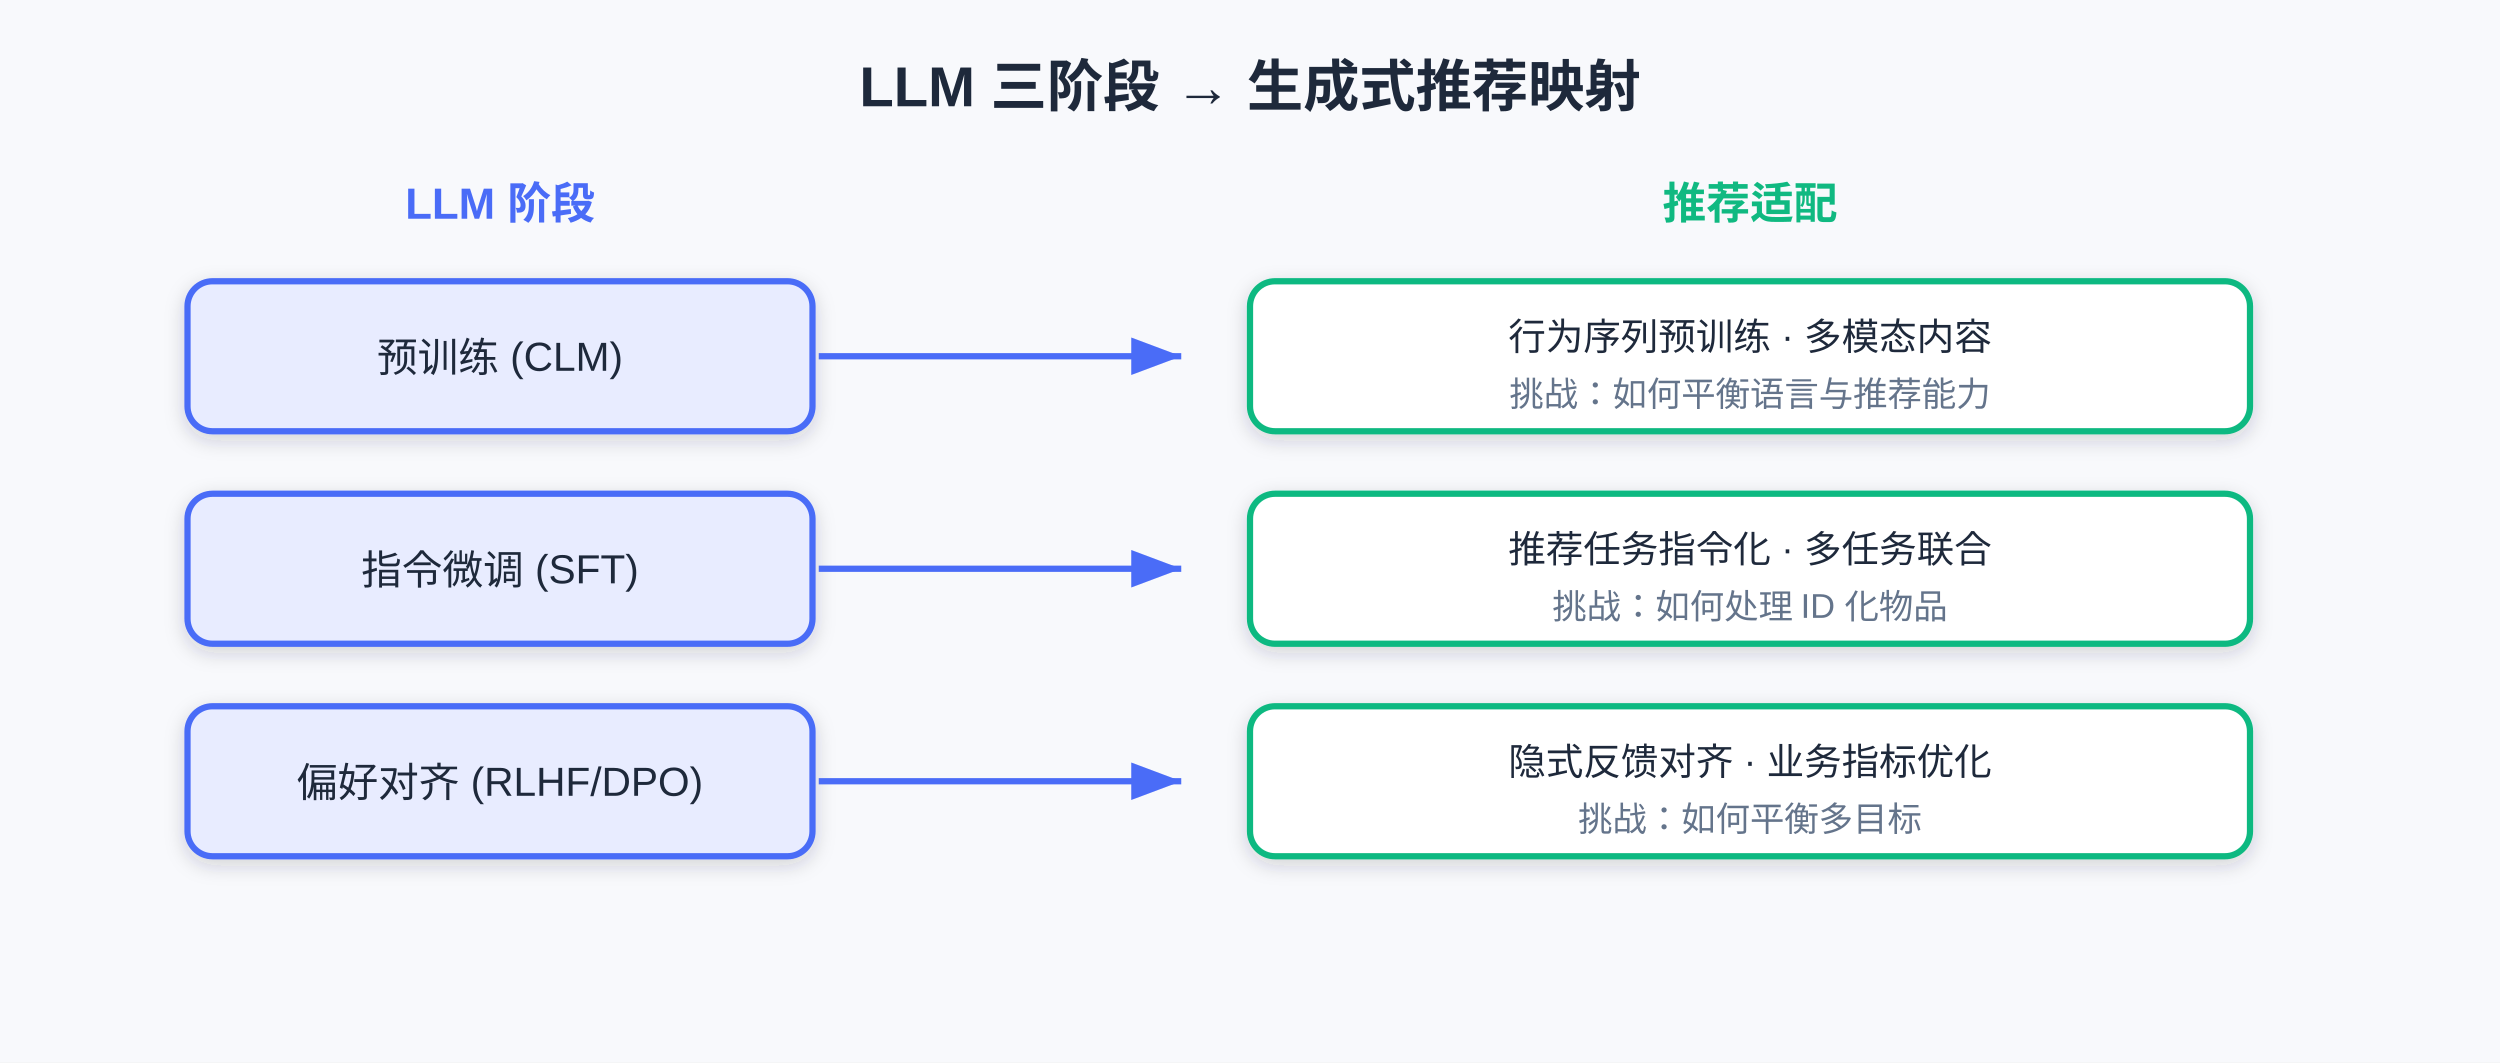
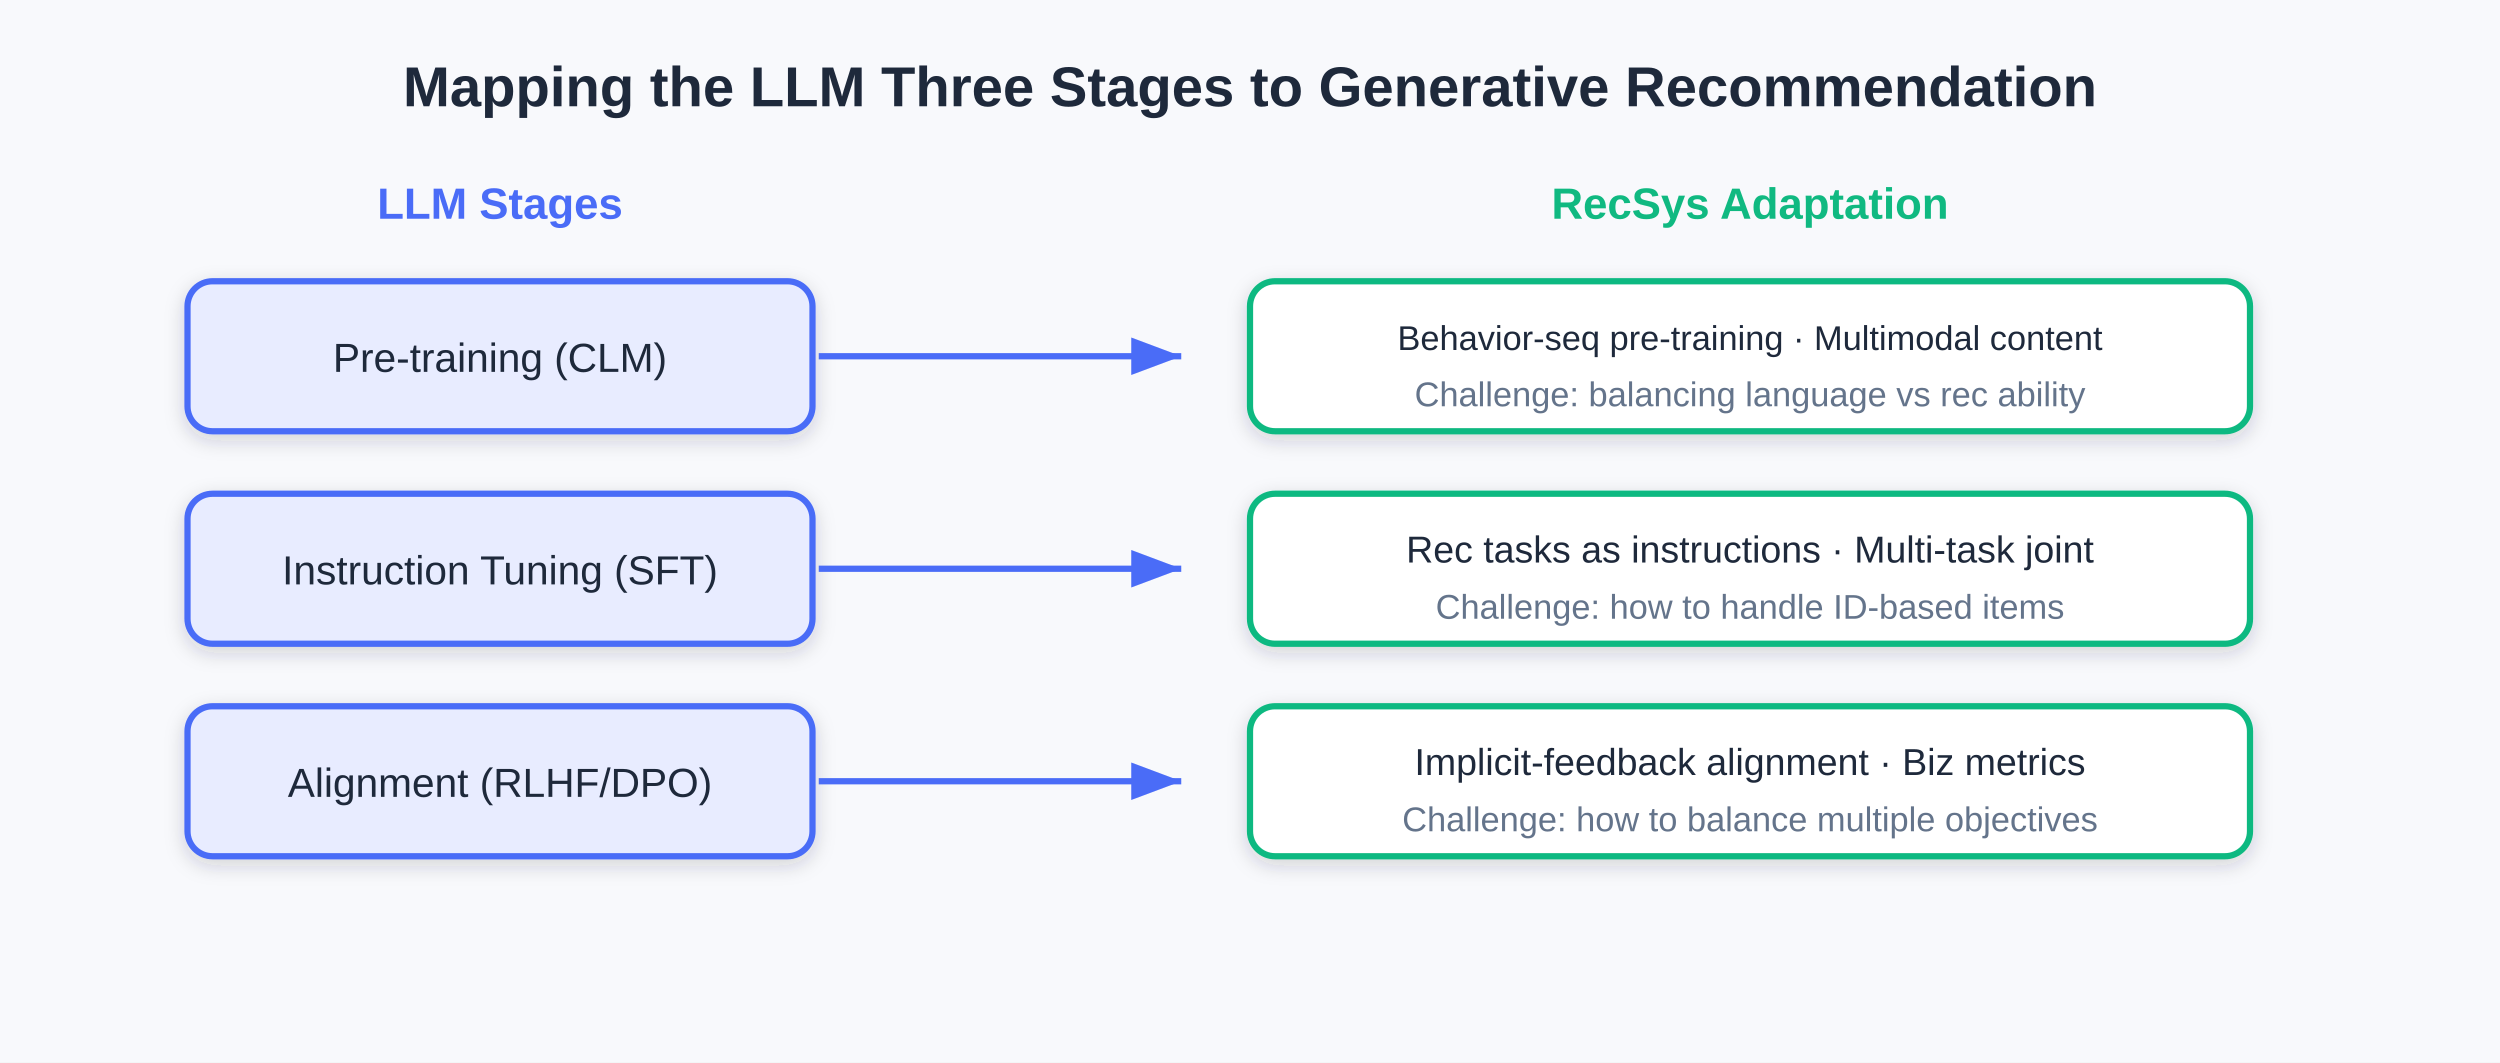
<svg xmlns="http://www.w3.org/2000/svg" viewBox="0 0 800 340" width="800" font-family="Arial, sans-serif">
  <defs>
    <marker id="am" markerWidth="10" markerHeight="10" refX="8" refY="3" orient="auto" markerUnits="strokeWidth">
      <path d="M0,0 L8,3 L0,6 Z" fill="#4A6CF7" />
    </marker>
    <filter id="sm2" x="-20%" y="-20%" width="140%" height="140%">
      <feDropShadow dx="0" dy="2" stdDeviation="3" flood-color="#1e293b" flood-opacity="0.18" />
    </filter>
  </defs>
  <rect width="800" height="340" fill="#f8f9fc" />
-   <text x="400" y="34" text-anchor="middle" font-size="18" font-weight="700" fill="#1e293b">LLM 三阶段 → 生成式推荐映射</text>
-   <text x="160" y="70" text-anchor="middle" font-size="14" font-weight="700" fill="#4A6CF7">LLM 阶段</text>
+   <text x="400" y="34" text-anchor="middle" font-size="18" font-weight="700" fill="#1e293b">Mapping the LLM Three Stages to Generative Recommendation</text>
+   <text x="160" y="70" text-anchor="middle" font-size="14" font-weight="700" fill="#4A6CF7">LLM Stages</text>
  <g text-anchor="middle" font-size="13" fill="#1e293b">
    <rect x="60" y="90" width="200" height="48" rx="8" fill="#e8ecff" stroke="#4A6CF7" stroke-width="2" filter="url(#sm2)" />
-     <text x="160" y="119">预训练 (CLM)</text>
+     <text x="160" y="119">Pre-training (CLM)</text>
    <rect x="60" y="158" width="200" height="48" rx="8" fill="#e8ecff" stroke="#4A6CF7" stroke-width="2" filter="url(#sm2)" />
-     <text x="160" y="187">指令微调 (SFT)</text>
+     <text x="160" y="187">Instruction Tuning (SFT)</text>
    <rect x="60" y="226" width="200" height="48" rx="8" fill="#e8ecff" stroke="#4A6CF7" stroke-width="2" filter="url(#sm2)" />
-     <text x="160" y="255">偏好对齐 (RLHF/DPO)</text>
+     <text x="160" y="255">Alignment (RLHF/DPO)</text>
  </g>
  <line x1="262" y1="114" x2="378" y2="114" stroke="#4A6CF7" stroke-width="2" marker-end="url(#am)" />
  <line x1="262" y1="182" x2="378" y2="182" stroke="#4A6CF7" stroke-width="2" marker-end="url(#am)" />
  <line x1="262" y1="250" x2="378" y2="250" stroke="#4A6CF7" stroke-width="2" marker-end="url(#am)" />
-   <text x="560" y="70" text-anchor="middle" font-size="14" font-weight="700" fill="#10b981">推荐适配</text>
+   <text x="560" y="70" text-anchor="middle" font-size="14" font-weight="700" fill="#10b981">RecSys Adaptation</text>
  <g text-anchor="middle" font-size="12" fill="#1e293b">
    <rect x="400" y="90" width="320" height="48" rx="8" fill="#ffffff" stroke="#10b981" stroke-width="2" filter="url(#sm2)" />
-     <text x="560" y="112">行为序列预训练 · 多模态内容</text>
-     <text x="560" y="130" font-size="11" fill="#64748b">挑战：如何平衡语言与推荐能力</text>
+     <text x="560" y="112" font-size="11">Behavior-seq pre-training · Multimodal content</text>
+     <text x="560" y="130" font-size="11" fill="#64748b">Challenge: balancing language vs rec ability</text>
    <rect x="400" y="158" width="320" height="48" rx="8" fill="#ffffff" stroke="#10b981" stroke-width="2" filter="url(#sm2)" />
-     <text x="560" y="180">推荐任务指令化 · 多任务联合</text>
-     <text x="560" y="198" font-size="11" fill="#64748b">挑战：如何处理 ID 化物品</text>
+     <text x="560" y="180">Rec tasks as instructions · Multi-task joint</text>
+     <text x="560" y="198" font-size="11" fill="#64748b">Challenge: how to handle ID-based items</text>
    <rect x="400" y="226" width="320" height="48" rx="8" fill="#ffffff" stroke="#10b981" stroke-width="2" filter="url(#sm2)" />
-     <text x="560" y="248">隐式反馈对齐 · 业务指标优化</text>
-     <text x="560" y="266" font-size="11" fill="#64748b">挑战：如何平衡多目标</text>
+     <text x="560" y="248">Implicit-feedback alignment · Biz metrics</text>
+     <text x="560" y="266" font-size="11" fill="#64748b">Challenge: how to balance multiple objectives</text>
  </g>
</svg>
